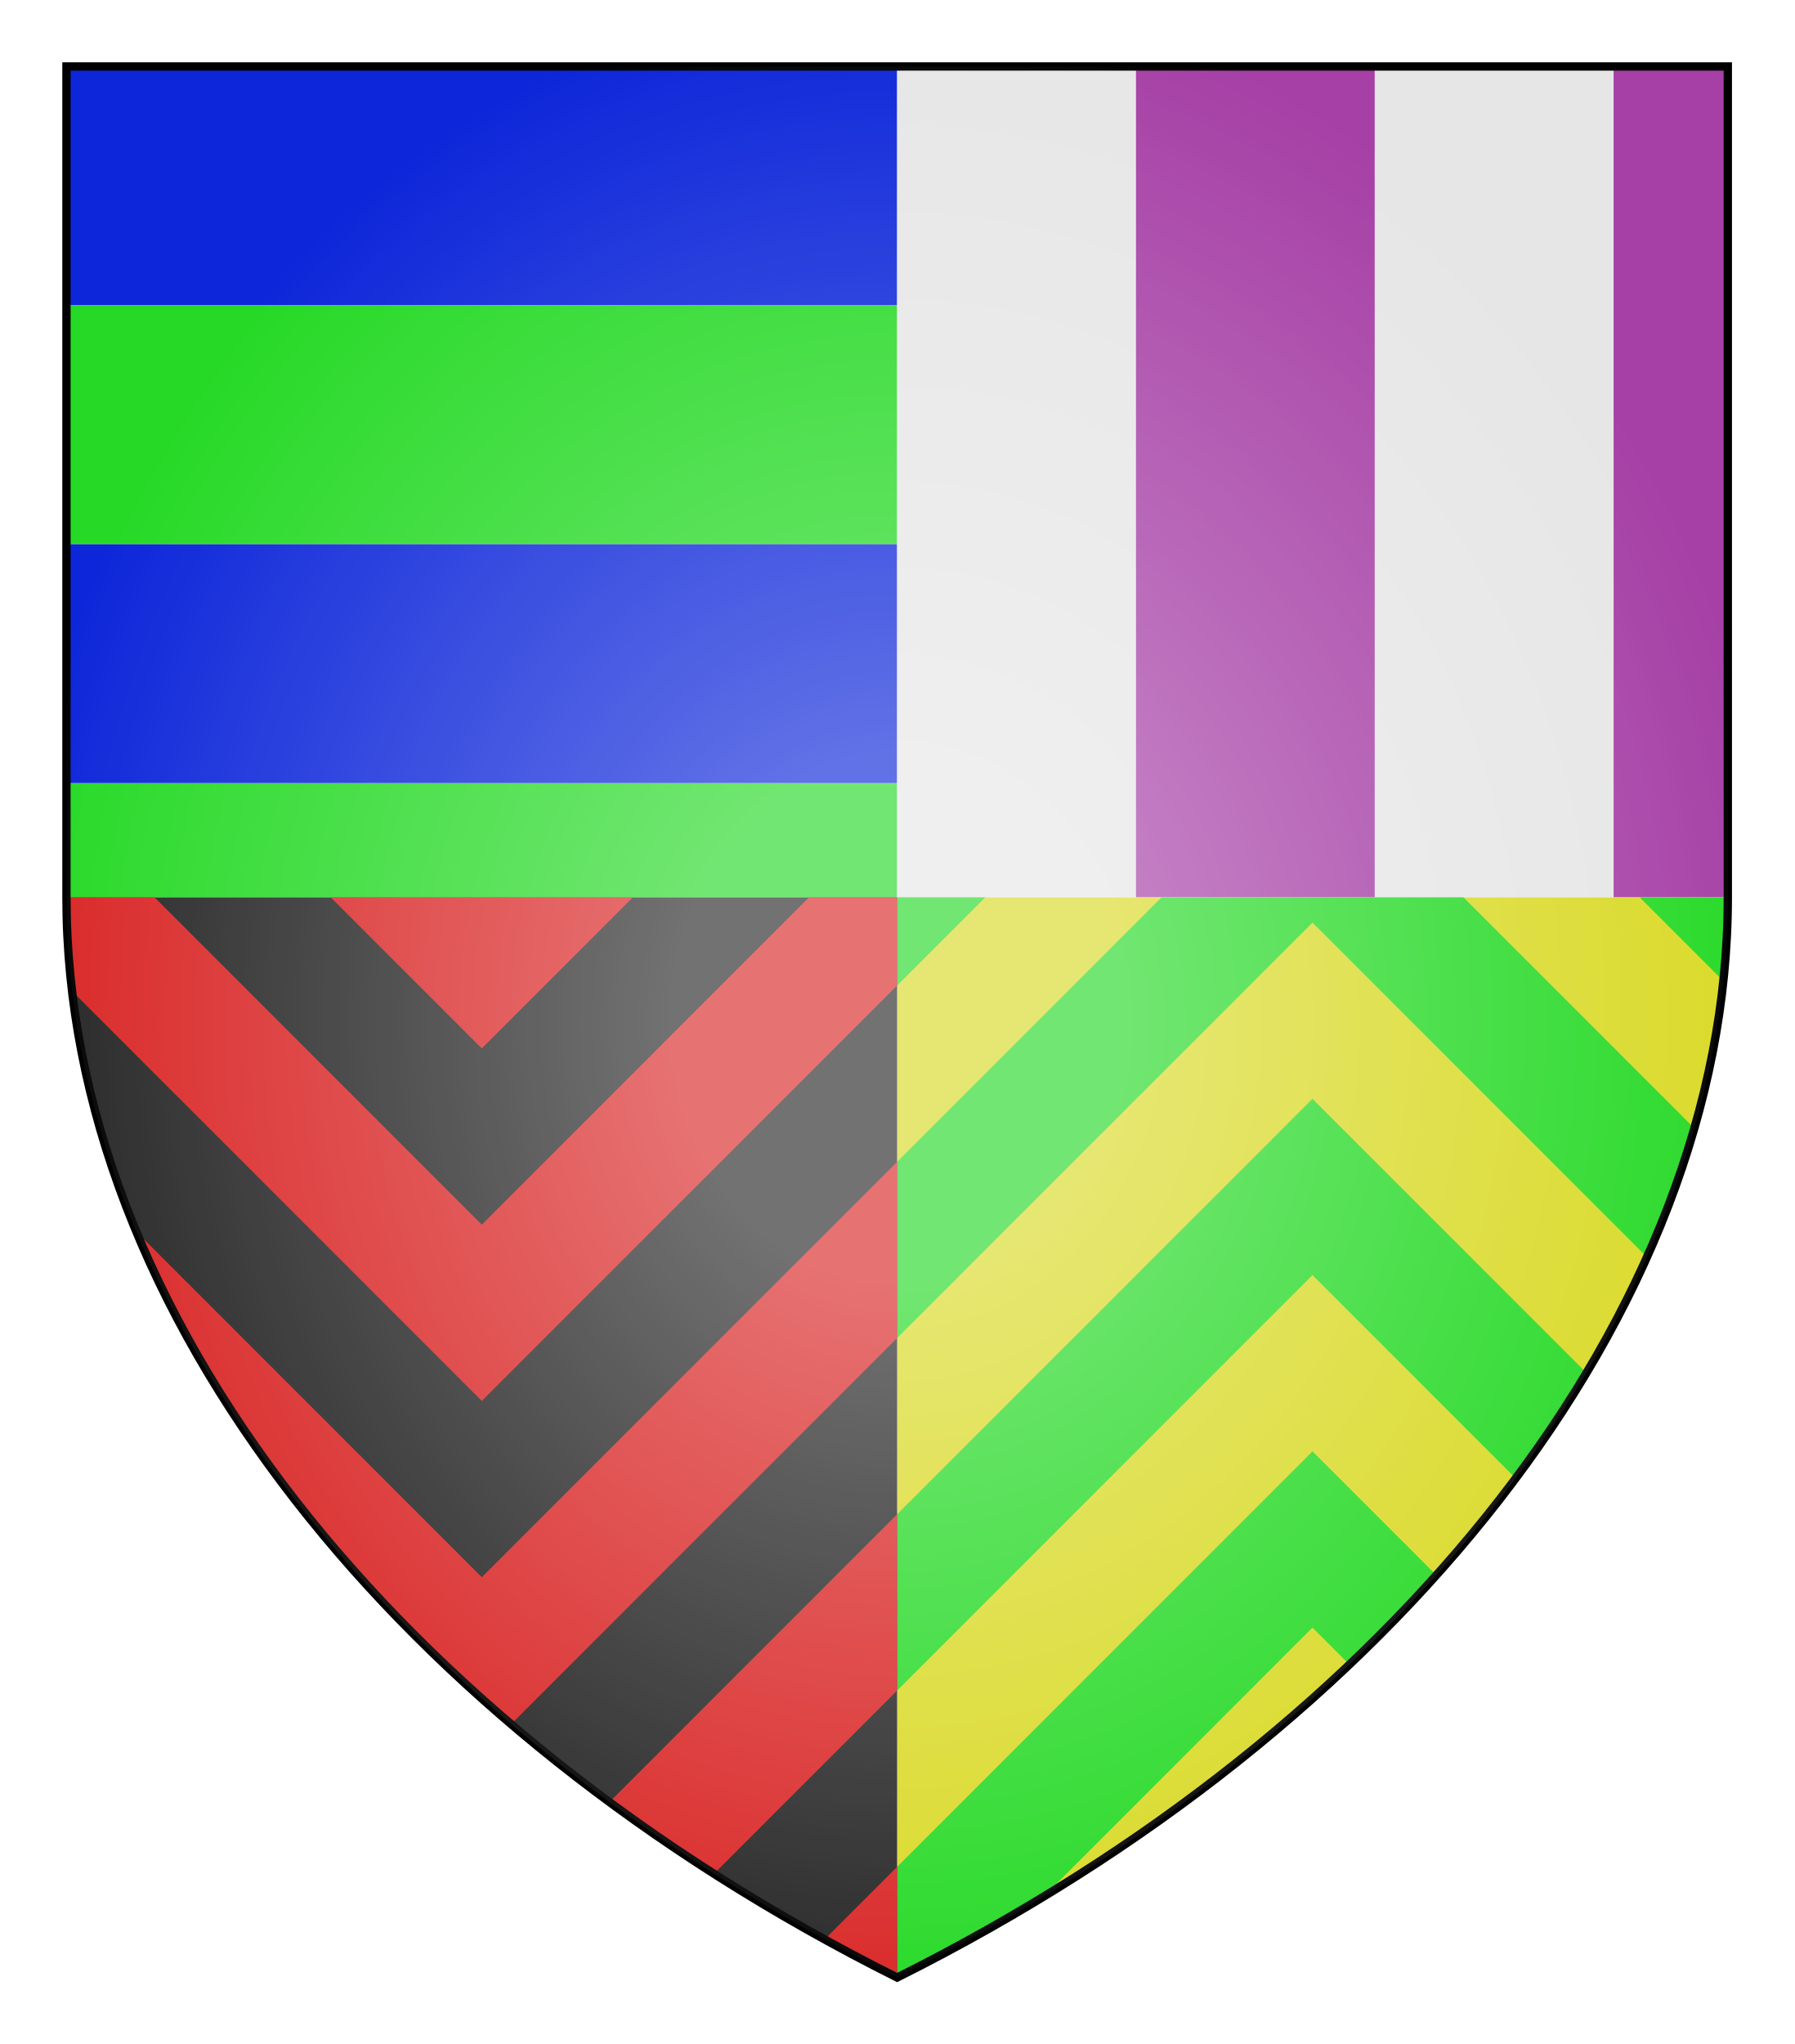
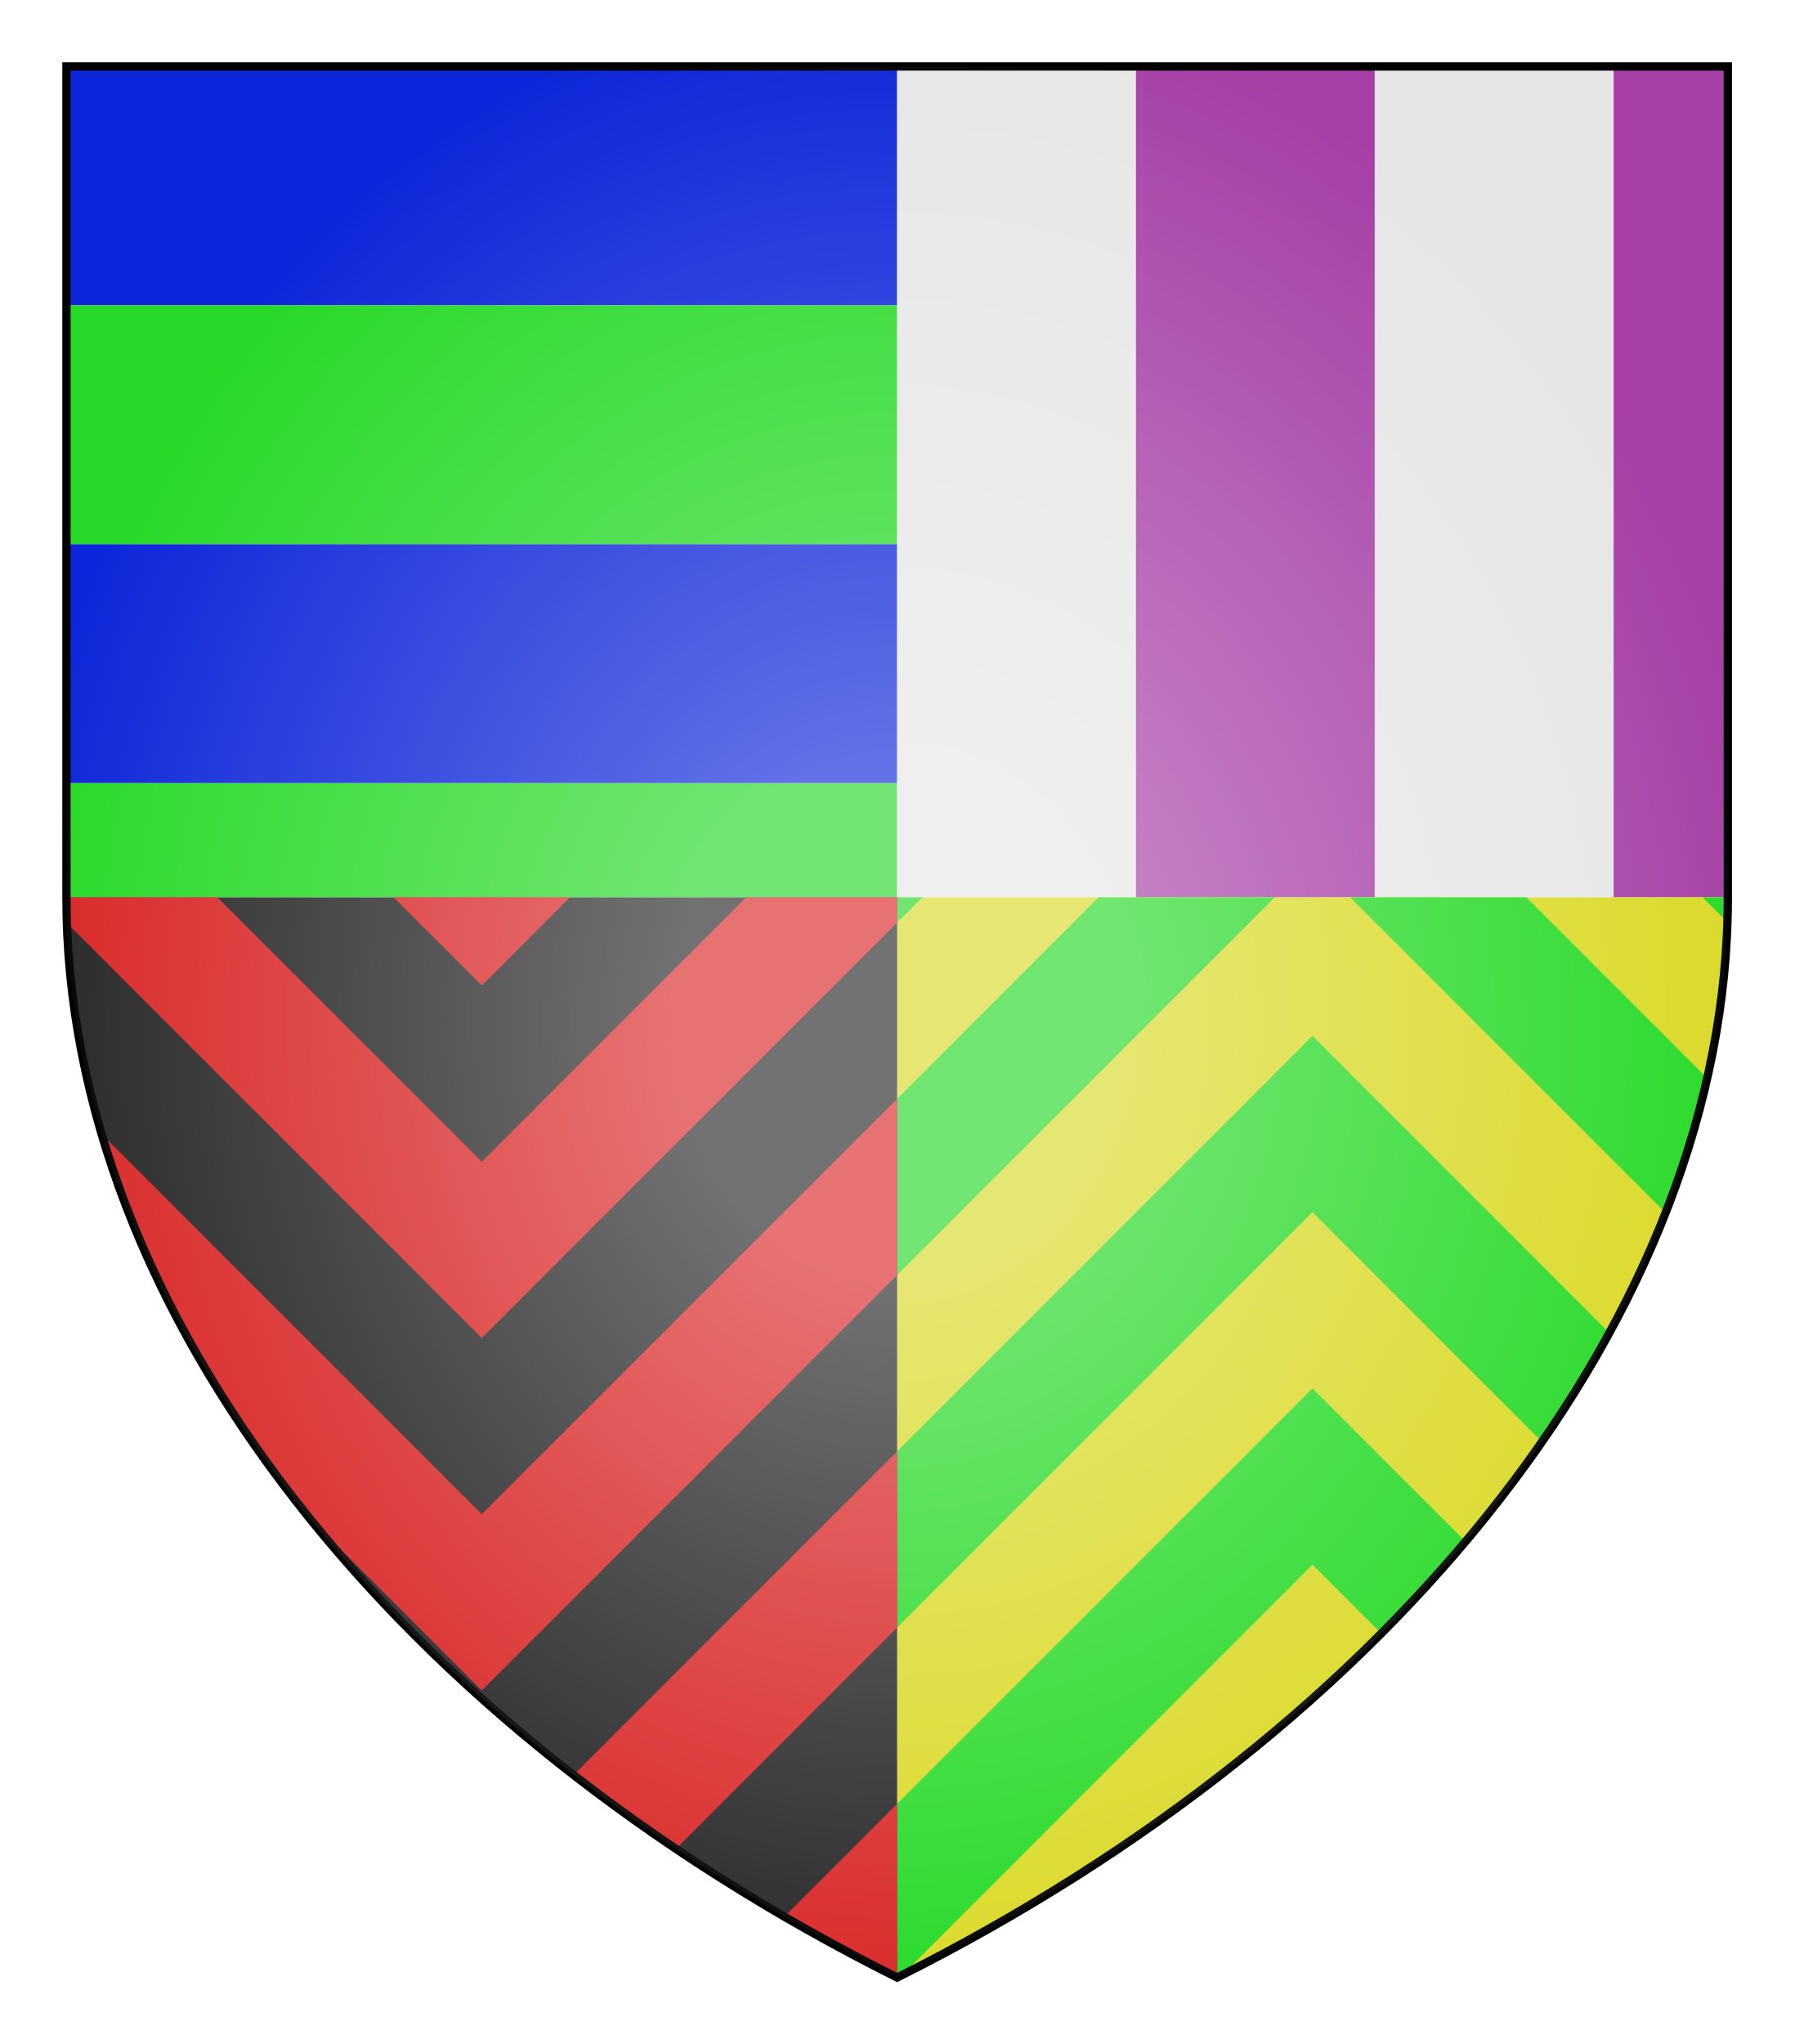
<svg xmlns="http://www.w3.org/2000/svg" height="246.0" width="216.0">
  <defs>
    <clipPath id="contour">
      <path d="M 8.0,8.0 L 208.0,8.0 L 208.0,108.0 C 208.0,158.0 168.0,208.0 108.0,238.0 C 48.0,208.0 8.0,158.0 8.0,108.0 L 8.0,8.0 Z" />
    </clipPath>
    <radialGradient id="lighting">
      <stop offset="25%" stop-color="white" stop-opacity="35%" />
      <stop offset="100%" stop-color="white" stop-opacity="0%" />
    </radialGradient>
  </defs>
  <g transform="translate(8.0,8.0)">
    <path d="M 0.0,0.0 L 0.0,28.75 L 100.0,28.75 L 100.0,0.0 L 0.0,0.0 Z" style="fill: rgb(13, 38, 217); stroke-width: 1px; stroke: none;" />
    <path d="M 0.0,28.75 L 0.0,57.5 L 100.0,57.5 L 100.0,28.75 L 0.0,28.75 Z" style="fill: rgb(38, 217, 38); stroke-width: 1px; stroke: none;" />
    <path d="M 0.0,57.5 L 0.0,86.25 L 100.0,86.25 L 100.0,57.5 L 0.0,57.5 Z" style="fill: rgb(13, 38, 217); stroke-width: 1px; stroke: none;" />
    <path d="M 0.0,86.25 L 0.0,100.0 L 100.0,100.0 L 100.0,86.25 L 0.0,86.25 Z" style="fill: rgb(38, 217, 38); stroke-width: 1px; stroke: none;" />
    <path d="M 100.0,0.0 L 100.0,100.0 L 128.75,100.0 L 128.75,0.0 L 100.0,0.0 Z" style="fill: rgb(230, 230, 230); stroke-width: 1px; stroke: none;" />
    <path d="M 128.75,0.0 L 128.75,100.0 L 157.5,100.0 L 157.5,0.0 L 128.75,0.0 Z" style="fill: rgb(166, 64, 166); stroke-width: 1px; stroke: none;" />
    <path d="M 157.5,0.0 L 157.5,100.0 L 186.25,100.0 L 186.25,0.0 L 157.5,0.0 Z" style="fill: rgb(230, 230, 230); stroke-width: 1px; stroke: none;" />
    <path d="M 186.25,0.0 L 186.25,100.0 L 200.0,100.0 L 200.0,0.0 L 186.25,0.0 Z" style="fill: rgb(166, 64, 166); stroke-width: 1px; stroke: none;" />
    <path d="M 100.0,100.0 L 100.0,230.0 C 160.0,200.0 200.0,150.0 200.0,100.0 L 100.0,100.0 Z" style="fill: rgb(217, 217, 38); stroke-width: 1px; stroke: none;" />
-     <path d="M 189.393,100.0 L 199.464,110.071 L 199.464,110.071 C 199.819,106.718 200.0,103.359 200.0,100.0 L 189.393,100.0 Z" style="fill: rgb(38, 217, 38); stroke-width: 1px; stroke: none;" />
-     <path d="M 100.0,100.0 L 100.0,110.607 L 110.607,100.0 L 189.393,100.0 Z" style="fill: rgb(38, 217, 38); stroke-width: 1px; stroke: none;" />
-     <path d="M 131.82,100.0 L 100.0,131.82 L 100.0,153.033 L 150.0,103.033 L 190.267,143.3 L 190.267,143.3 C 192.559,138.188 194.469,133.01 195.971,127.791 L 195.971,127.791 L 168.18,100.0 L 131.82,100.0 Z" style="fill: rgb(38, 217, 38); stroke-width: 1px; stroke: none;" />
-     <path d="M 150.0,124.246 L 100.0,174.246 L 100.0,195.459 L 150.0,145.459 L 174.463,169.923 L 174.463,169.923 C 177.564,165.768 180.409,161.532 182.984,157.23 L 182.984,157.23 L 150.0,124.246 L 150.0,124.246 Z" style="fill: rgb(38, 217, 38); stroke-width: 1px; stroke: none;" />
-     <path d="M 150.0,166.673 L 100.0,216.673 L 100.0,230.0 C 106.078,226.961 111.951,223.717 117.598,220.288 L 117.598,220.288 L 150.0,187.886 L 154.449,192.335 L 154.449,192.335 C 158.131,188.839 161.621,185.25 164.909,181.581 L 164.909,181.581 L 150.0,166.673 L 150.0,166.673 Z" style="fill: rgb(38, 217, 38); stroke-width: 1px; stroke: none;" />
+     <path d="M 196.967,100.0 L 199.953,102.986 L 199.953,102.986 C 199.984,101.991 200.0,100.995 200.0,100.0 L 196.967,100.0 Z" style="fill: rgb(38, 217, 38); stroke-width: 1px; stroke: none;" />
+     <path d="M 100.0,100.0 L 100.0,103.033 L 103.033,100.0 L 196.967,100.0 Z" style="fill: rgb(38, 217, 38); stroke-width: 1px; stroke: none;" />
+     <path d="M 154.541,100.0 L 192.509,137.968 L 192.509,137.968 C 194.609,132.621 196.288,127.211 197.52,121.767 L 197.52,121.767 L 175.754,100.0 L 154.541,100.0 Z" style="fill: rgb(38, 217, 38); stroke-width: 1px; stroke: none;" />
+     <path d="M 124.246,100.0 L 100.0,124.246 L 100.0,145.459 L 145.459,100.0 L 154.541,100.0 Z" style="fill: rgb(38, 217, 38); stroke-width: 1px; stroke: none;" />
+     <path d="M 150.0,116.673 L 100.0,166.673 L 100.0,187.886 L 150.0,137.886 L 177.633,165.519 L 177.633,165.519 C 180.612,161.223 183.32,156.849 185.74,152.413 L 185.74,152.413 L 150.0,116.673 L 150.0,116.673 Z" style="fill: rgb(38, 217, 38); stroke-width: 1px; stroke: none;" />
+     <path d="M 150.0,159.099 L 100.0,209.099 L 100.0,230.0 C 100.209,229.895 100.418,229.791 100.627,229.686 L 100.627,229.686 L 150.0,180.312 L 158.281,188.593 L 158.281,188.593 C 161.868,184.991 165.255,181.299 168.429,177.528 L 168.429,177.528 L 150.0,159.099 L 150.0,159.099 Z" style="fill: rgb(38, 217, 38); stroke-width: 1px; stroke: none;" />
    <path d="M 0.0,100.0 C 0.0,150.0 40.0,200.0 100.0,230.0 L 100.0,100.0 L 0.0,100.0 Z" style="fill: rgb(38, 38, 38); stroke-width: 1px; stroke: none;" />
-     <path d="M 31.82,100.0 L 50.0,118.18 L 68.18,100.0 L 31.82,100.0 Z" style="fill: rgb(217, 38, 38); stroke-width: 1px; stroke: none;" />
-     <path d="M 0.0,100.0 C 0.0,103.762 0.226,107.524 0.671,111.277 L 0.671,111.277 L 50.0,160.607 L 100.0,110.607 L 100.0,100.0 L 89.393,100.0 L 50.0,139.393 L 10.607,100.0 L 0.0,100.0 Z" style="fill: rgb(217, 38, 38); stroke-width: 1px; stroke: none;" />
-     <path d="M 100.0,131.82 L 50.0,181.82 L 8.403,140.222 L 8.403,140.222 C 17.301,161.605 32.912,181.937 53.527,199.506 L 53.527,199.506 L 100.0,153.033 L 100.0,131.82 L 100.0,131.82 Z" style="fill: rgb(217, 38, 38); stroke-width: 1px; stroke: none;" />
-     <path d="M 100.0,174.246 L 65.362,208.884 L 65.362,208.884 C 69.407,211.864 73.605,214.744 77.946,217.514 L 77.946,217.514 L 100.0,195.459 L 100.0,174.246 L 100.0,174.246 Z" style="fill: rgb(217, 38, 38); stroke-width: 1px; stroke: none;" />
-     <path d="M 100.0,216.673 L 91.261,225.412 L 91.261,225.412 C 94.123,226.989 97.037,228.519 100.0,230.0 L 100.0,216.673 L 100.0,216.673 Z" style="fill: rgb(217, 38, 38); stroke-width: 1px; stroke: none;" />
+     <path d="M 39.393,100.0 L 50.0,110.607 L 60.607,100.0 L 39.393,100.0 Z" style="fill: rgb(217, 38, 38); stroke-width: 1px; stroke: none;" />
+     <path d="M 0.0,100.0 C 0.0,101.028 0.017,102.056 0.051,103.084 L 0.051,103.084 L 50.0,153.033 L 100.0,103.033 L 100.0,100.0 L 81.82,100.0 L 50.0,131.82 L 18.18,100.0 L 0.0,100.0 Z" style="fill: rgb(217, 38, 38); stroke-width: 1px; stroke: none;" />
+     <path d="M 100.0,124.246 L 50.0,174.246 L 4.227,128.474 L 4.227,128.474 C 8.96,144.519 17.529,160.159 29.245,174.704 L 29.245,174.704 L 50.0,195.459 L 100.0,145.459 L 100.0,124.246 L 100.0,124.246 Z" style="fill: rgb(217, 38, 38); stroke-width: 1px; stroke: none;" />
+     <path d="M 100.0,166.673 L 61.05,205.623 L 61.05,205.623 C 65.001,208.689 69.111,211.657 73.369,214.517 L 73.369,214.517 L 100.0,187.886 L 100.0,166.673 L 100.0,166.673 Z" style="fill: rgb(217, 38, 38); stroke-width: 1px; stroke: none;" />
+     <path d="M 100.0,209.099 L 86.423,222.676 L 86.423,222.676 C 90.822,225.231 95.351,227.676 100.0,230.0 L 100.0,209.099 L 100.0,209.099 Z" style="fill: rgb(217, 38, 38); stroke-width: 1px; stroke: none;" />
    <path d="M 0.0,0.0 L 200.0,0.0 L 200.0,100.0 C 200.0,150.0 160.0,200.0 100.0,230.0 C 40.0,200.0 0.0,150.0 0.0,100.0 L 0.0,0.0 Z" style="fill: none; stroke-width: 1px; stroke: rgb(0, 0, 0);" />
  </g>
  <rect clip-path="url(#contour)" fill="url(#lighting)" height="246.0" width="216.0" x="0.0" y="0.0" />
</svg>
